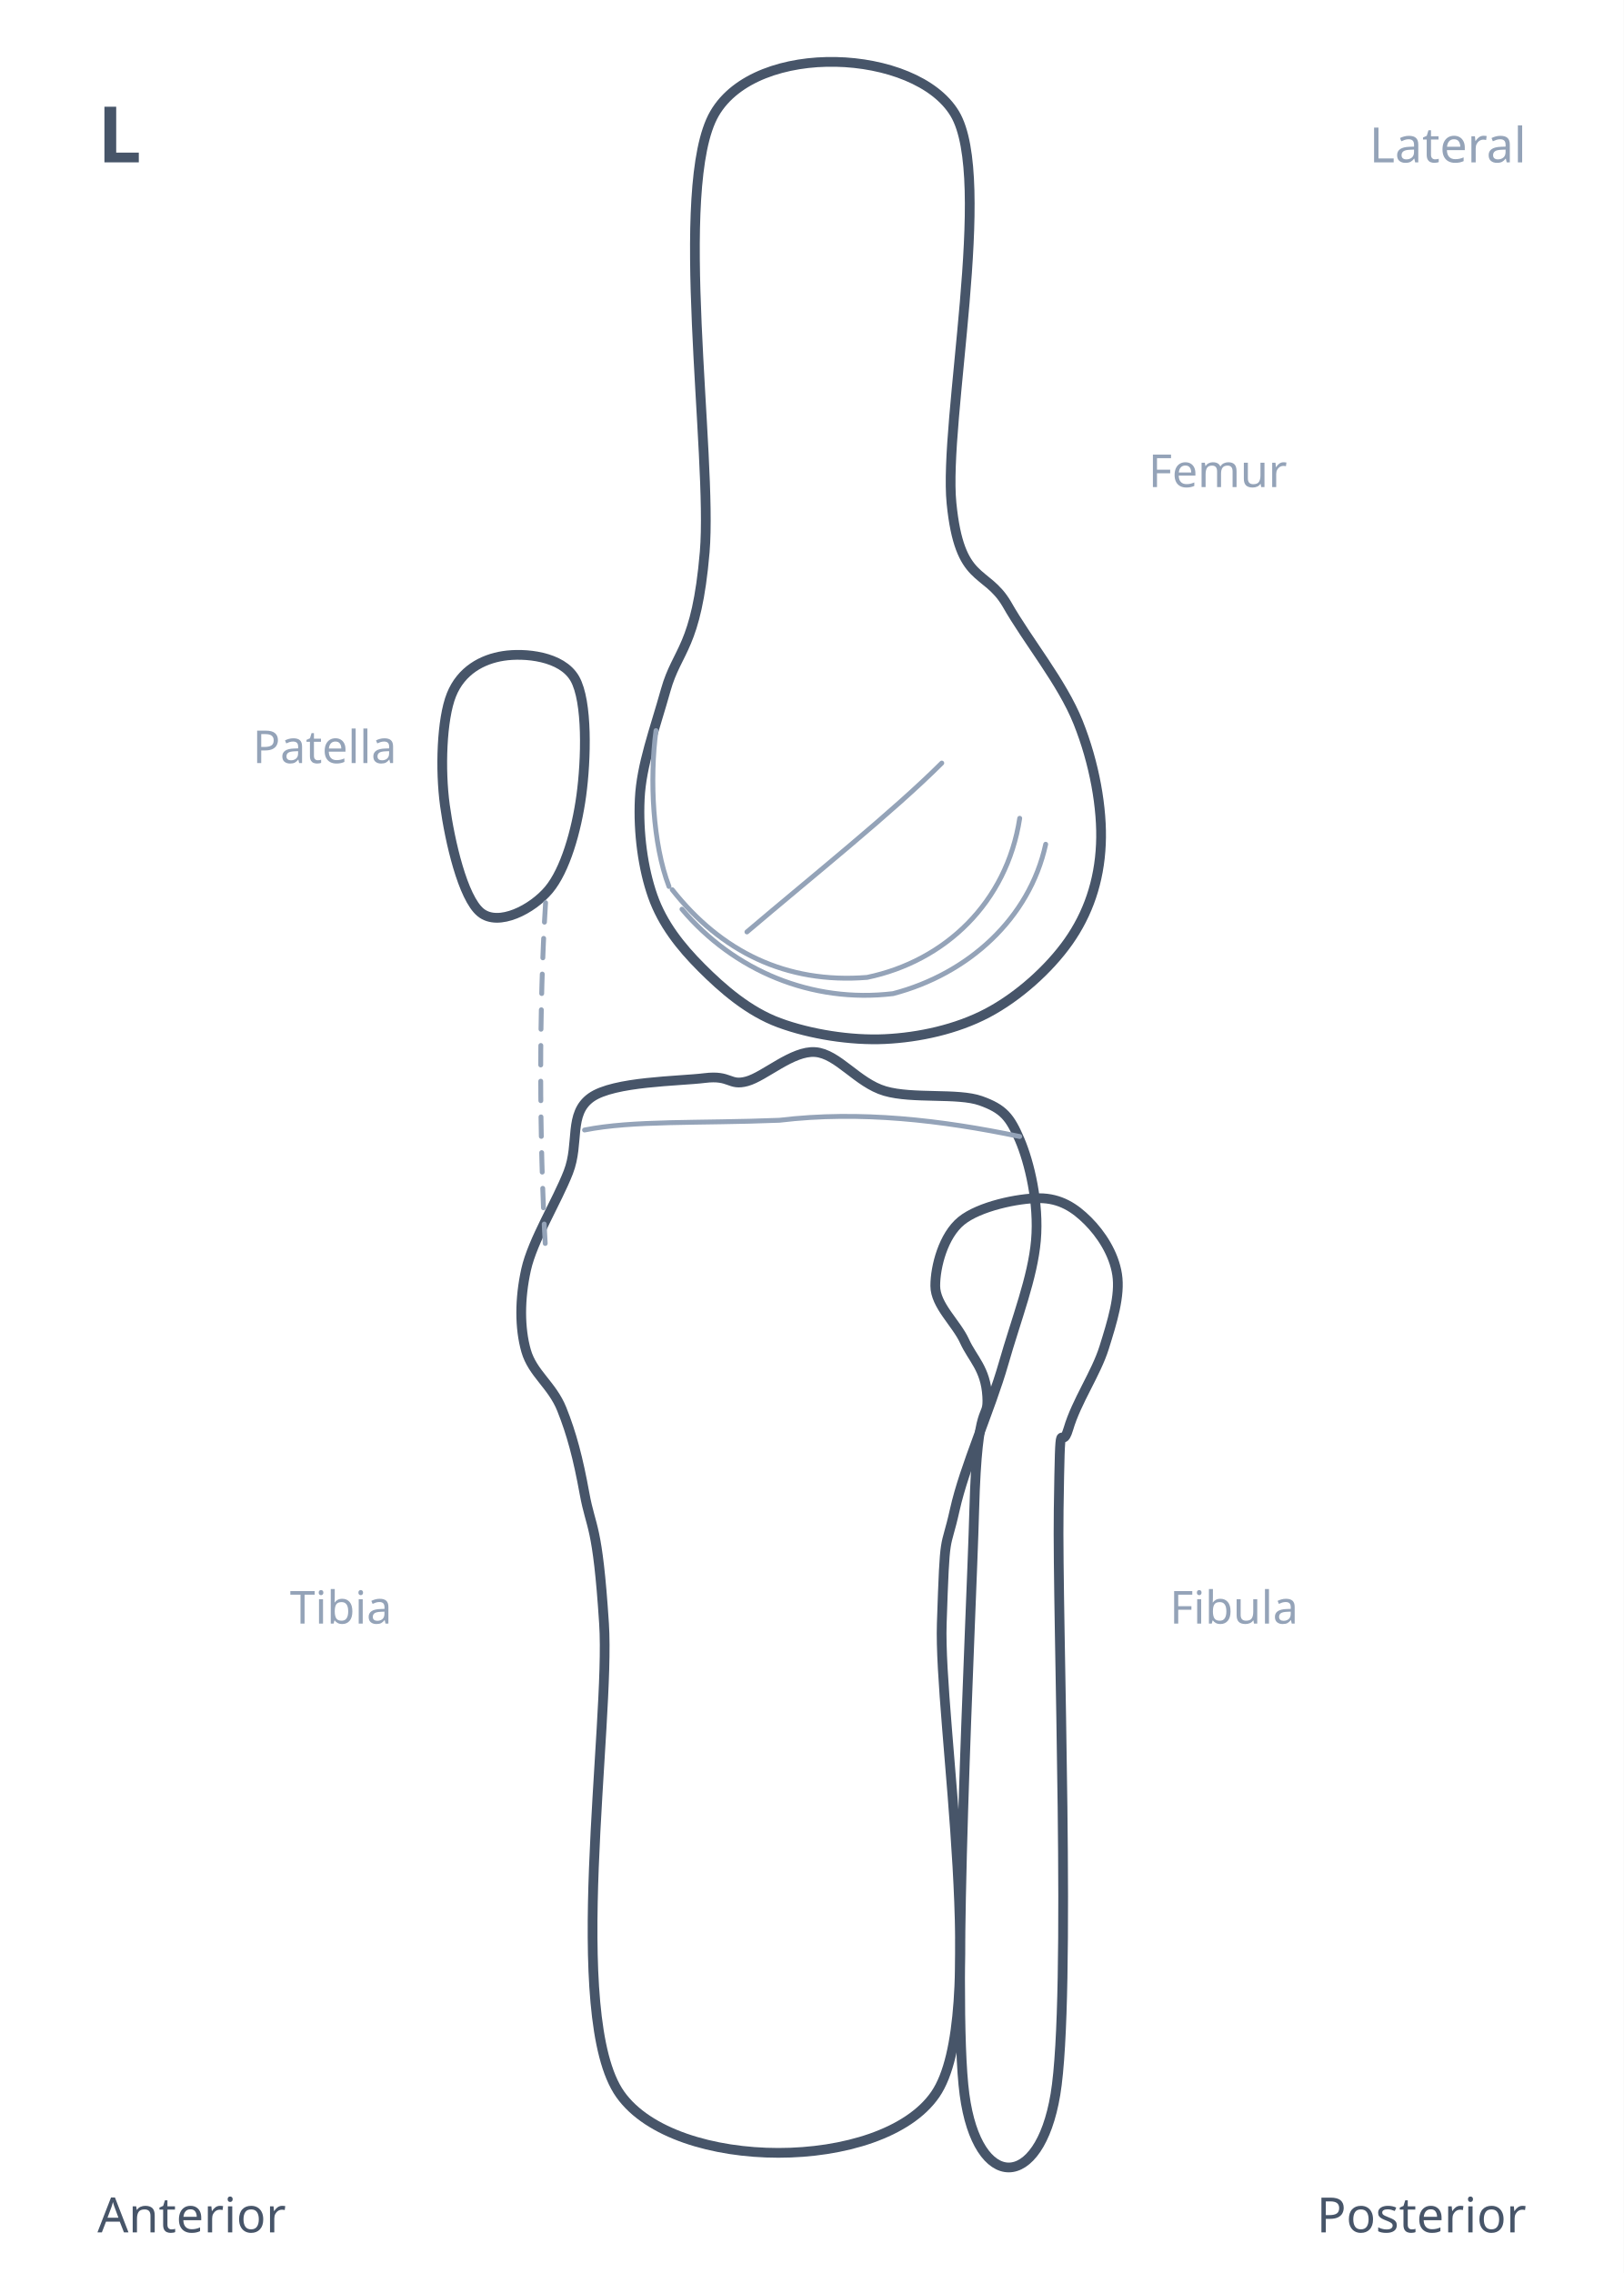
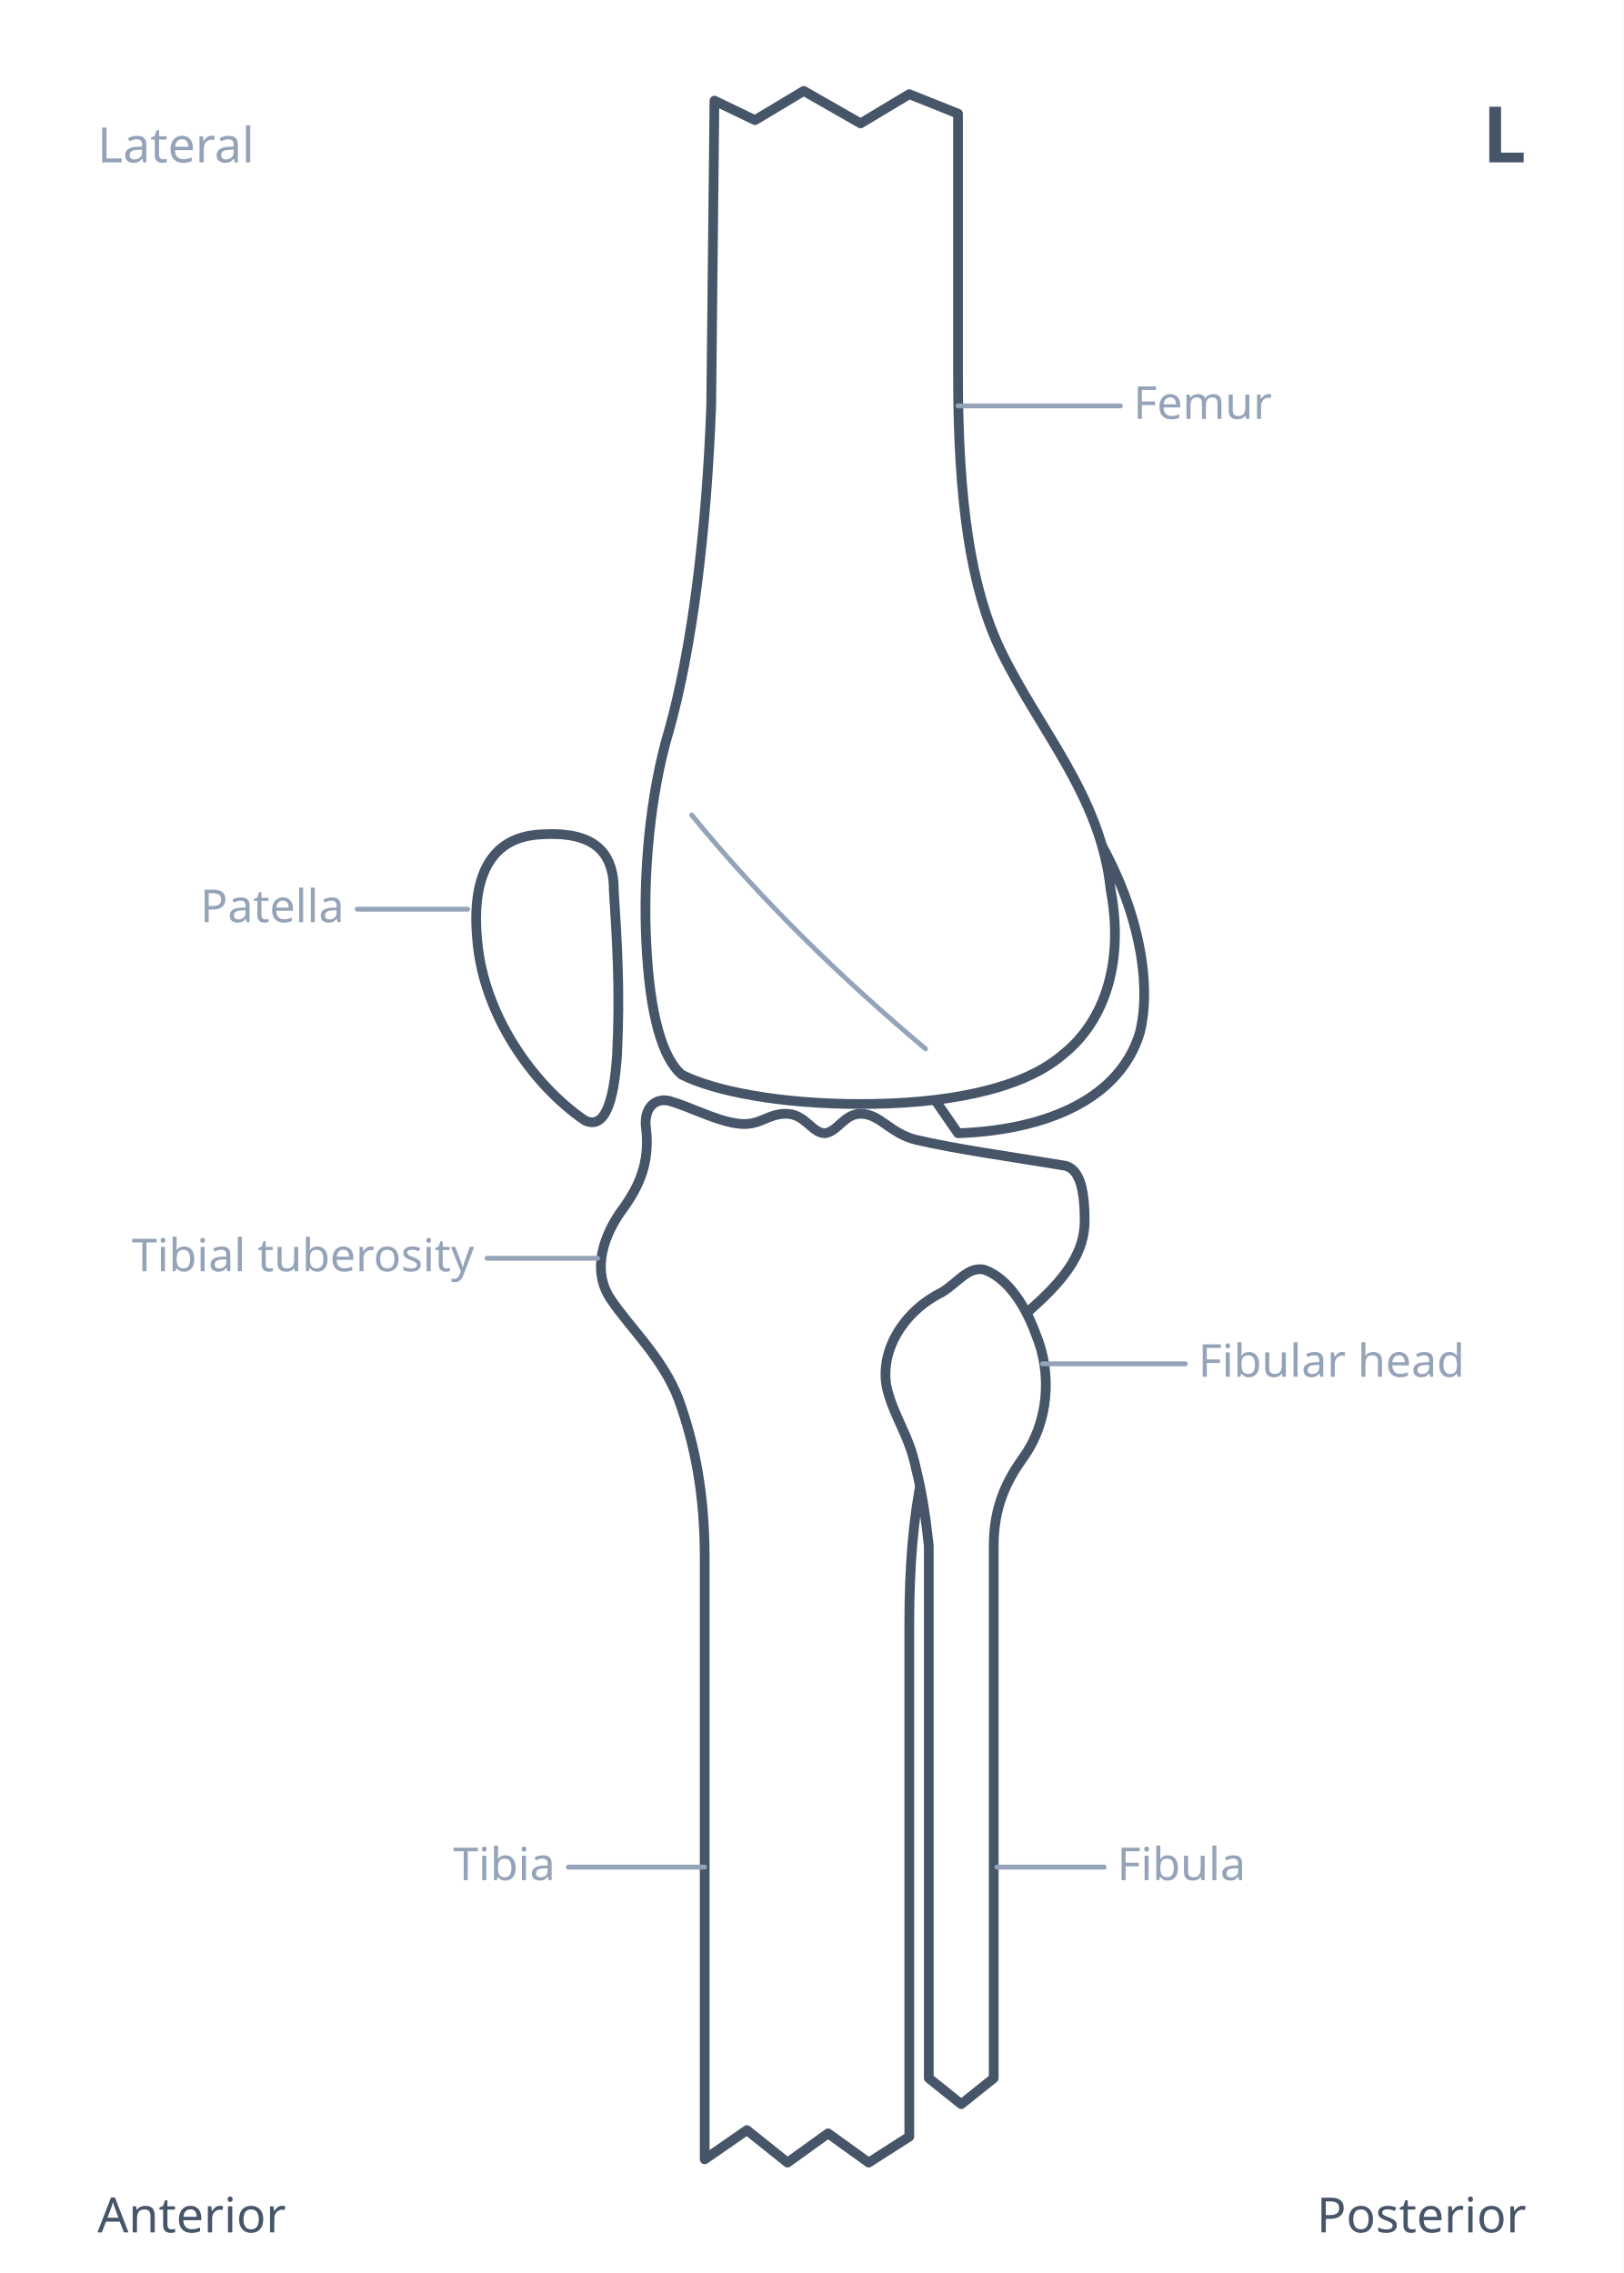
<svg xmlns="http://www.w3.org/2000/svg" width="1000" height="1400" viewBox="0 0 1000 1400" role="img">
  <rect width="1000" height="1400" fill="#ffffff" />
-   <path d="M588 70C612 110 581 260 586 310C591 360 607 350 620 372C633 395 654 420 664 445C674 470 679 498 678 520C677 543 670 563 658 580C646 597 627 614 608 624C589 634 566 639 545 640C524 641 499 637 480 630C461 623 445 609 432 596C419 583 408 569 402 552C396 535 393 513 394 492C395 471 403 450 410 425C417 400 429 399 434 340C439 281 414 115 440 70C466 25 564 30 588 70Z" fill="none" stroke="#475569" stroke-width="6" stroke-linecap="round" stroke-linejoin="round" />
-   <path d="M628 702C622 688 618 683 604 678C590 673 562 677 545 672C528 667 516 649 502 648C488 647 471 663 460 666C449 669 450 662 434 664C418 666 378 666 364 676C350 686 357 704 350 722C343 740 328 764 324 782C320 800 320 818 324 832C328 846 340 853 346 868C352 883 356 898 360 920C364 942 368 938 372 1000C376 1062 348 1242 382 1290C416 1338 543 1338 576 1290C609 1242 578 1060 580 1000C582 940 582 957 588 930C594 903 610 868 618 840C626 812 636 787 638 764C640 741 634 716 628 702Z" fill="none" stroke="#475569" stroke-width="6" stroke-linecap="round" stroke-linejoin="round" />
-   <path d="M670 752C662 744 653 738 640 738C627 738 603 743 592 752C581 761 576 780 576 792C576 804 589 815 594 826C599 837 607 843 608 860C609 877 602 858 600 930C598 1002 586 1230 594 1290C602 1350 640 1350 650 1290C660 1230 651 998 652 930C653 862 653 897 658 880C663 863 675 846 680 830C685 814 690 798 688 785C686 772 678 760 670 752Z" fill="none" stroke="#475569" stroke-width="6" stroke-linecap="round" stroke-linejoin="round" />
-   <path d="M354 418C346 404 323 402 310 404C297 406 284 413 278 428C272 443 271 474 274 496C277 518 285 553 296 562C307 571 328 560 338 548C348 536 355 512 358 490C361 468 362 432 354 418Z" fill="none" stroke="#475569" stroke-width="6" stroke-linecap="round" stroke-linejoin="round" />
-   <path d="M644 520C634 566 596 600 550 612C500 618 452 598 420 560" fill="none" stroke="#94a3b8" stroke-width="3" stroke-linecap="round" stroke-linejoin="round" />
-   <path d="M460 574C500 540 550 500 580 470" fill="none" stroke="#94a3b8" stroke-width="3" stroke-linecap="round" stroke-linejoin="round" />
-   <path d="M628 504C620 556 582 592 534 602C484 606 444 586 414 548" fill="none" stroke="#94a3b8" stroke-width="3" stroke-linecap="round" stroke-linejoin="round" />
-   <path d="M404 450C400 480 402 520 412 546" fill="none" stroke="#94a3b8" stroke-width="3" stroke-linecap="round" stroke-linejoin="round" />
-   <path d="M336 556C332 620 332 700 336 770" fill="none" stroke="#94a3b8" stroke-width="3" stroke-linecap="round" stroke-linejoin="round" stroke-dasharray="12 10" />
-   <path d="M628 700C580 690 530 684 480 690C430 692 390 690 360 696" fill="none" stroke="#94a3b8" stroke-width="3" stroke-linecap="round" stroke-linejoin="round" />
-   <text x="750" y="300" font-family="system-ui, sans-serif" font-size="28" fill="#94a3b8" text-anchor="middle">Femur</text>
-   <text x="760" y="1000" font-family="system-ui, sans-serif" font-size="28" fill="#94a3b8" text-anchor="middle">Fibula</text>
-   <text x="210" y="1000" font-family="system-ui, sans-serif" font-size="28" fill="#94a3b8" text-anchor="middle">Tibia</text>
-   <text x="200" y="470" font-family="system-ui, sans-serif" font-size="28" fill="#94a3b8" text-anchor="middle">Patella</text>
+   <path d="M656 718C620 712 590 708 564 702C548 698 542 686 530 686C520 686 516 697 508 698C500 698 496 686 484 686C472 686 468 694 454 692C440 690 426 682 412 678C402 676 396 684 398 696C400 716 394 730 384 744C372 760 364 782 376 800C388 818 408 836 418 862C428 890 434 920 434 960L434 1330L460 1312L485 1332L510 1314L535 1332L560 1316L560 1000C560 930 570 880 592 846C622 812 668 790 668 752C668 730 664 720 656 718Z" fill="#ffffff" stroke="#475569" stroke-width="6" stroke-linecap="round" stroke-linejoin="round" />
+   <path d="M650 480C694 530 712 596 702 636C690 676 646 696 590 698L550 640Z" fill="#ffffff" stroke="#475569" stroke-width="6" stroke-linecap="round" stroke-linejoin="round" />
+   <path d="M590 70L560 58L530 76L495 56L465 74L440 62L438 250C435 330 426 400 412 450C400 490 396 540 398 580C400 625 408 652 420 662C440 672 480 680 530 680C580 680 628 672 654 650C682 628 692 590 684 548C678 490 640 450 616 400C598 362 590 310 590 230Z" fill="#ffffff" stroke="#475569" stroke-width="6" stroke-linecap="round" stroke-linejoin="round" />
+   <path d="M378 548C378 520 360 512 332 514C302 516 290 540 294 580C298 625 328 668 360 690C372 696 378 680 380 650C382 610 380 580 378 548Z" fill="#ffffff" stroke="#475569" stroke-width="6" stroke-linecap="round" stroke-linejoin="round" />
+   <path d="M606 782C596 780 590 790 580 796C556 808 542 832 546 854C550 872 560 884 564 904C568 920 570 934 572 952L572 1280L592 1296L612 1280L612 952C612 928 620 912 630 898C646 876 648 846 638 822C630 800 618 786 606 782Z" fill="#ffffff" stroke="#475569" stroke-width="6" stroke-linecap="round" stroke-linejoin="round" />
+   <path d="M570 646C520 604 470 556 426 502" fill="none" stroke="#94a3b8" stroke-width="3" stroke-linecap="round" stroke-linejoin="round" />
+   <path d="M590 250L690 250" fill="none" stroke="#94a3b8" stroke-width="3" stroke-linecap="round" stroke-linejoin="round" />
+   <text x="698" y="258" font-family="system-ui, sans-serif" font-size="28" fill="#94a3b8" text-anchor="start">Femur</text>
+   <path d="M288 560L220 560" fill="none" stroke="#94a3b8" stroke-width="3" stroke-linecap="round" stroke-linejoin="round" />
+   <text x="212" y="568" font-family="system-ui, sans-serif" font-size="28" fill="#94a3b8" text-anchor="end">Patella</text>
+   <path d="M368 775L300 775" fill="none" stroke="#94a3b8" stroke-width="3" stroke-linecap="round" stroke-linejoin="round" />
+   <text x="292" y="783" font-family="system-ui, sans-serif" font-size="28" fill="#94a3b8" text-anchor="end">Tibial tuberosity</text>
+   <path d="M642 840L730 840" fill="none" stroke="#94a3b8" stroke-width="3" stroke-linecap="round" stroke-linejoin="round" />
+   <text x="738" y="848" font-family="system-ui, sans-serif" font-size="28" fill="#94a3b8" text-anchor="start">Fibular head</text>
+   <path d="M614 1150L680 1150" fill="none" stroke="#94a3b8" stroke-width="3" stroke-linecap="round" stroke-linejoin="round" />
+   <text x="688" y="1158" font-family="system-ui, sans-serif" font-size="28" fill="#94a3b8" text-anchor="start">Fibula</text>
+   <path d="M434 1150L350 1150" fill="none" stroke="#94a3b8" stroke-width="3" stroke-linecap="round" stroke-linejoin="round" />
+   <text x="342" y="1158" font-family="system-ui, sans-serif" font-size="28" fill="#94a3b8" text-anchor="end">Tibia</text>
  <text x="60" y="1375" font-family="system-ui, sans-serif" font-size="30" fill="#475569" text-anchor="start">Anterior</text>
  <text x="940" y="1375" font-family="system-ui, sans-serif" font-size="30" fill="#475569" text-anchor="end">Posterior</text>
-   <text x="60" y="100" font-family="system-ui, sans-serif" font-size="48" font-weight="700" fill="#475569" text-anchor="start">L</text>
-   <text x="940" y="100" font-family="system-ui, sans-serif" font-size="30" fill="#94a3b8" text-anchor="end">Lateral</text>
+   <text x="940" y="100" font-family="system-ui, sans-serif" font-size="48" font-weight="700" fill="#475569" text-anchor="end">L</text>
+   <text x="60" y="100" font-family="system-ui, sans-serif" font-size="30" fill="#94a3b8" text-anchor="start">Lateral</text>
</svg>
